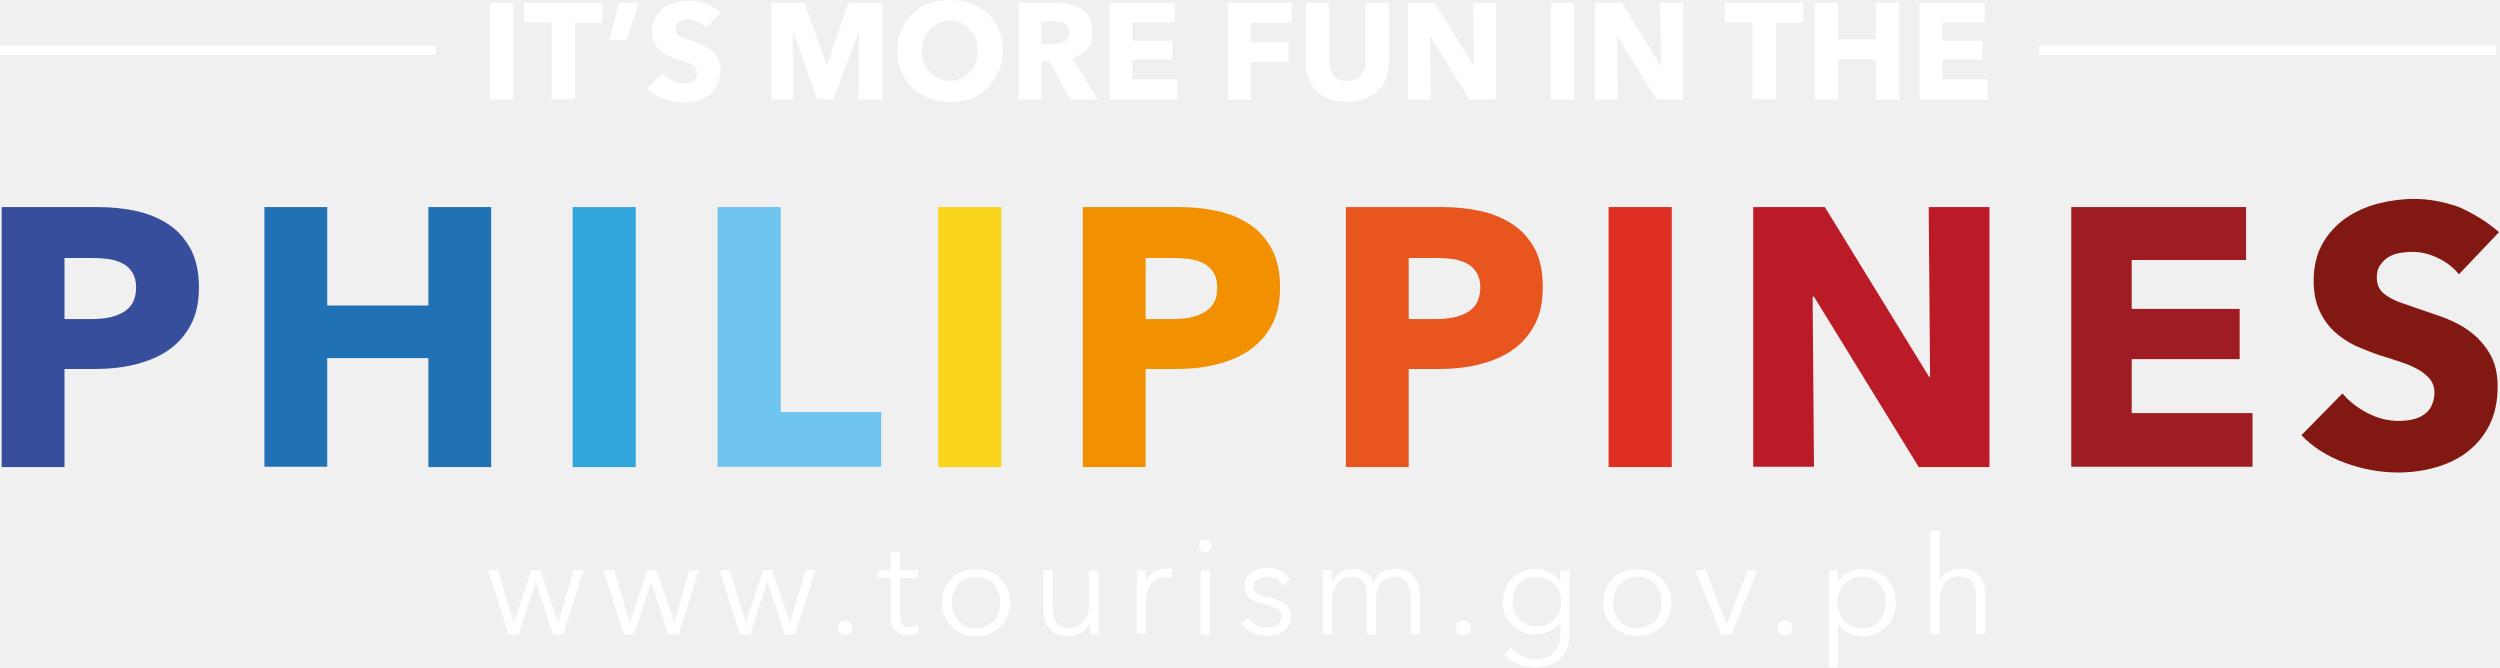
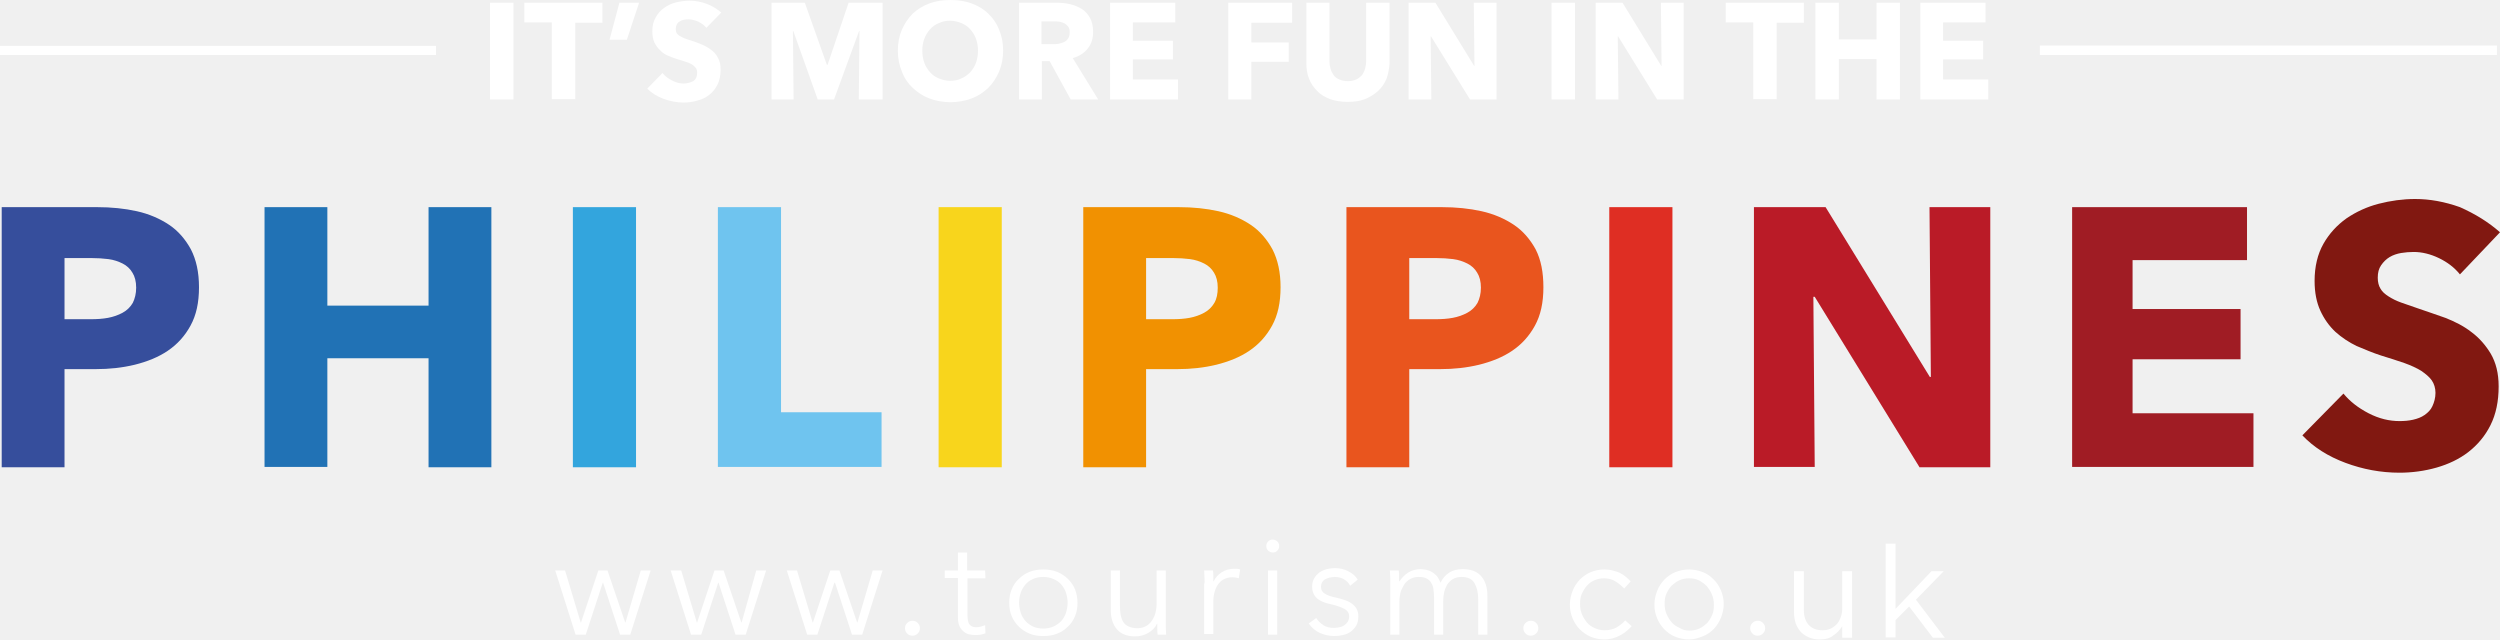
- <svg xmlns="http://www.w3.org/2000/svg" version="1.1" id="Layer_1" x="0px" y="0px" viewBox="0 0 736.5 196.6" style="enable-background:new 0 0 736.5 196.6;" xml:space="preserve">
+ <svg xmlns="http://www.w3.org/2000/svg" version="1.1" id="Layer_1" x="0px" y="0px" viewBox="0 0 736.2 188.3" style="enable-background:new 0 0 736.2 188.3;" xml:space="preserve">
  <style type="text/css">
	.st0{fill:#364E9C;}
	.st1{fill:#2172B5;}
	.st2{fill:#33A5DD;}
	.st3{fill:#6FC4EF;}
	.st4{fill:#F8D51C;}
	.st5{fill:#F19101;}
	.st6{fill:#E9551E;}
	.st7{fill:#DF2E23;}
	.st8{fill:#BA1B27;}
	.st9{fill:#A01C24;}
	.st10{fill:#811811;}
	.st11{fill:#FFFFFF;}
</style>
  <g>
    <g>
-       <path class="st0" d="M58.6,84.6c0,4.5-0.8,8.2-2.5,11.3c-1.7,3.1-3.9,5.5-6.7,7.4c-2.8,1.9-6.1,3.2-9.7,4.1    c-3.7,0.9-7.5,1.3-11.5,1.3H19v28.9H0.5V61h28.1c4.2,0,8.1,0.4,11.7,1.2c3.6,0.8,6.8,2.2,9.5,4c2.7,1.8,4.8,4.3,6.4,7.2    C57.8,76.5,58.6,80.2,58.6,84.6z M40.1,84.7c0-1.8-0.4-3.3-1.1-4.4c-0.7-1.2-1.7-2.1-2.9-2.7c-1.2-0.6-2.6-1.1-4.2-1.3    c-1.6-0.2-3.2-0.3-4.8-0.3H19V94h7.8c1.7,0,3.4-0.1,5-0.4c1.6-0.3,3-0.8,4.3-1.5c1.3-0.7,2.3-1.7,3-2.9    C39.7,88,40.1,86.5,40.1,84.7z" />
-       <path class="st1" d="M126.2,137.5v-32H96.4v32H77.9V61h18.5v29h29.8V61h18.5v76.6H126.2z" />
-       <path class="st2" d="M168.7,137.5V61h18.6v76.6H168.7z" />
-       <path class="st3" d="M211.4,137.5V61H230v60.4h29.6v16.1H211.4z" />
-       <path class="st4" d="M276.4,137.5V61H295v76.6H276.4z" />
-       <path class="st5" d="M377.1,84.6c0,4.5-0.8,8.2-2.5,11.3c-1.7,3.1-3.9,5.5-6.7,7.4c-2.8,1.9-6.1,3.2-9.7,4.1    c-3.7,0.9-7.5,1.3-11.5,1.3h-9.2v28.9h-18.5V61h28.1c4.2,0,8.1,0.4,11.7,1.2c3.6,0.8,6.8,2.2,9.5,4c2.7,1.8,4.8,4.3,6.4,7.2    C376.3,76.5,377.1,80.2,377.1,84.6z M358.6,84.7c0-1.8-0.4-3.3-1.1-4.4c-0.7-1.2-1.7-2.1-2.9-2.7c-1.2-0.6-2.6-1.1-4.2-1.3    c-1.6-0.2-3.2-0.3-4.8-0.3h-8.1V94h7.8c1.7,0,3.4-0.1,5-0.4c1.6-0.3,3-0.8,4.3-1.5c1.3-0.7,2.3-1.7,3-2.9    C358.3,88,358.6,86.5,358.6,84.7z" />
-       <path class="st6" d="M454.5,84.6c0,4.5-0.8,8.2-2.5,11.3c-1.7,3.1-3.9,5.5-6.7,7.4c-2.8,1.9-6.1,3.2-9.7,4.1    c-3.7,0.9-7.5,1.3-11.5,1.3H415v28.9h-18.5V61h28.1c4.2,0,8.1,0.4,11.7,1.2c3.6,0.8,6.8,2.2,9.5,4c2.7,1.8,4.8,4.3,6.4,7.2    C453.8,76.5,454.5,80.2,454.5,84.6z M436.1,84.7c0-1.8-0.4-3.3-1.1-4.4c-0.7-1.2-1.7-2.1-2.9-2.7c-1.2-0.6-2.6-1.1-4.2-1.3    c-1.6-0.2-3.2-0.3-4.8-0.3H415V94h7.8c1.7,0,3.4-0.1,5-0.4c1.6-0.3,3-0.8,4.3-1.5c1.3-0.7,2.3-1.7,3-2.9    C435.7,88,436.1,86.5,436.1,84.7z" />
-       <path class="st7" d="M473.9,137.5V61h18.6v76.6H473.9z" />
-       <path class="st8" d="M565.2,137.5l-30.8-50.1H534l0.4,50.1h-17.9V61h21.1l30.7,50h0.3l-0.4-50h17.9v76.6H565.2z" />
-       <path class="st9" d="M610.2,137.5V61h51.5v15.6H628V91h31.8v14.8H628v15.9h35.6v15.8H610.2z" />
-       <g id="XMLID_1_">
+       <g>
+         <path class="st0" d="M58.6,84.6c0,4.5-0.8,8.2-2.5,11.3c-1.7,3.1-3.9,5.5-6.7,7.4s-6.1,3.2-9.7,4.1c-3.7,0.9-7.5,1.3-11.5,1.3H19     v28.9H0.5V61h28.1c4.2,0,8.1,0.4,11.7,1.2s6.8,2.2,9.5,4c2.7,1.8,4.8,4.3,6.4,7.2C57.8,76.5,58.6,80.2,58.6,84.6z M40.1,84.7     c0-1.8-0.4-3.3-1.1-4.4c-0.7-1.2-1.7-2.1-2.9-2.7s-2.6-1.1-4.2-1.3c-1.6-0.2-3.2-0.3-4.8-0.3H19v18h7.8c1.7,0,3.4-0.1,5-0.4     c1.6-0.3,3-0.8,4.3-1.5s2.3-1.7,3-2.9C39.7,88,40.1,86.5,40.1,84.7z" />
+         <path class="st1" d="M126.2,137.5v-32H96.4v32H77.9V61h18.5v29h29.8V61h18.5v76.6h-18.5V137.5z" />
+         <path class="st2" d="M168.7,137.5V61h18.6v76.6h-18.6V137.5z" />
+         <path class="st3" d="M211.4,137.5V61H230v60.4h29.6v16.1H211.4z" />
+         <path class="st4" d="M276.4,137.5V61H295v76.6h-18.6V137.5z" />
+         <path class="st5" d="M377.1,84.6c0,4.5-0.8,8.2-2.5,11.3c-1.7,3.1-3.9,5.5-6.7,7.4c-2.8,1.9-6.1,3.2-9.7,4.1     c-3.7,0.9-7.5,1.3-11.5,1.3h-9.2v28.9H319V61h28.1c4.2,0,8.1,0.4,11.7,1.2s6.8,2.2,9.5,4c2.7,1.8,4.8,4.3,6.4,7.2     C376.3,76.5,377.1,80.2,377.1,84.6z M358.6,84.7c0-1.8-0.4-3.3-1.1-4.4c-0.7-1.2-1.7-2.1-2.9-2.7c-1.2-0.6-2.6-1.1-4.2-1.3     c-1.6-0.2-3.2-0.3-4.8-0.3h-8.1v18h7.8c1.7,0,3.4-0.1,5-0.4s3-0.8,4.3-1.5s2.3-1.7,3-2.9C358.3,88,358.6,86.5,358.6,84.7z" />
+         <path class="st6" d="M454.5,84.6c0,4.5-0.8,8.2-2.5,11.3c-1.7,3.1-3.9,5.5-6.7,7.4c-2.8,1.9-6.1,3.2-9.7,4.1     c-3.7,0.9-7.5,1.3-11.5,1.3H415v28.9h-18.5V61h28.1c4.2,0,8.1,0.4,11.7,1.2s6.8,2.2,9.5,4c2.7,1.8,4.8,4.3,6.4,7.2     C453.8,76.5,454.5,80.2,454.5,84.6z M436.1,84.7c0-1.8-0.4-3.3-1.1-4.4c-0.7-1.2-1.7-2.1-2.9-2.7c-1.2-0.6-2.6-1.1-4.2-1.3     c-1.6-0.2-3.2-0.3-4.8-0.3H415v18h7.8c1.7,0,3.4-0.1,5-0.4s3-0.8,4.3-1.5s2.3-1.7,3-2.9C435.7,88,436.1,86.5,436.1,84.7z" />
+         <path class="st7" d="M473.9,137.5V61h18.6v76.6h-18.6V137.5z" />
+         <path class="st8" d="M565.2,137.5l-30.8-50.1H534l0.4,50.1h-17.9V61h21.1l30.7,50h0.3l-0.4-50h17.9v76.6h-20.9V137.5z" />
+         <path class="st9" d="M610.2,137.5V61h51.5v15.6H628V91h31.8v14.8H628v15.9h35.6v15.8H610.2z" />
+         <g id="XMLID_2_">
+           <g>
+             <path class="st10" d="M736.2,68.4l-11.8,12.4c-1.6-2-3.7-3.6-6.2-4.8c-2.5-1.2-5-1.8-7.4-1.8c-1.2,0-2.5,0.1-3.7,0.3       s-2.4,0.6-3.4,1.2s-1.8,1.4-2.5,2.4s-1,2.2-1,3.7c0,1.3,0.3,2.4,0.8,3.2c0.5,0.9,1.3,1.6,2.4,2.3c1.1,0.7,2.3,1.3,3.7,1.8       s3.1,1.1,4.9,1.7c2.6,0.9,5.3,1.8,8.1,2.8c2.8,1.1,5.4,2.4,7.7,4.2c2.3,1.7,4.2,3.9,5.7,6.4c1.5,2.6,2.3,5.7,2.3,9.6       c0,4.4-0.8,8.2-2.4,11.4c-1.6,3.2-3.8,5.8-6.5,7.9c-2.7,2.1-5.9,3.6-9.4,4.6s-7.2,1.5-10.9,1.5c-5.5,0-10.8-1-15.9-2.9       c-5.1-1.9-9.4-4.6-12.7-8.1l12.1-12.3c1.9,2.3,4.3,4.2,7.4,5.8c3.1,1.6,6.1,2.3,9.1,2.3c1.4,0,2.7-0.1,4-0.4s2.4-0.7,3.4-1.4       c1-0.7,1.8-1.5,2.3-2.6s0.9-2.4,0.9-3.9c0-1.4-0.4-2.7-1.1-3.7s-1.8-1.9-3.1-2.8c-1.3-0.8-3-1.6-5-2.3c-2-0.7-4.2-1.4-6.8-2.2       c-2.5-0.8-4.8-1.8-7.2-2.8c-2.3-1.1-4.4-2.5-6.3-4.2c-1.8-1.7-3.3-3.8-4.4-6.2c-1.1-2.4-1.7-5.3-1.7-8.8       c0-4.2,0.9-7.9,2.6-10.9c1.7-3,4-5.5,6.8-7.5c2.8-1.9,6-3.4,9.5-4.3c3.5-0.9,7.1-1.4,10.7-1.4c4.3,0,8.7,0.8,13.2,2.4       C728.9,63,732.8,65.4,736.2,68.4z" />
+           </g>
+         </g>
+       </g>
+       <g>
        <g>
-           <path class="st10" d="M736.2,68.4l-11.8,12.4c-1.6-2-3.7-3.6-6.2-4.8c-2.5-1.2-5-1.8-7.4-1.8c-1.2,0-2.5,0.1-3.7,0.3      s-2.4,0.6-3.4,1.2c-1,0.6-1.8,1.4-2.5,2.4c-0.7,1-1,2.2-1,3.7c0,1.3,0.3,2.4,0.8,3.2c0.5,0.9,1.3,1.6,2.4,2.3      c1.1,0.7,2.3,1.3,3.7,1.8s3.1,1.1,4.9,1.7c2.6,0.9,5.3,1.8,8.1,2.8c2.8,1.1,5.4,2.4,7.7,4.2c2.3,1.7,4.2,3.9,5.7,6.4      c1.5,2.6,2.3,5.7,2.3,9.6c0,4.4-0.8,8.2-2.4,11.4c-1.6,3.2-3.8,5.8-6.5,7.9c-2.7,2.1-5.9,3.6-9.4,4.6c-3.5,1-7.2,1.5-10.9,1.5      c-5.5,0-10.8-1-15.9-2.9c-5.1-1.9-9.4-4.6-12.7-8.1l12.1-12.3c1.9,2.3,4.3,4.2,7.4,5.8c3.1,1.6,6.1,2.3,9.1,2.3      c1.4,0,2.7-0.1,4-0.4c1.3-0.3,2.4-0.7,3.4-1.4c1-0.7,1.8-1.5,2.3-2.6s0.9-2.4,0.9-3.9c0-1.4-0.4-2.7-1.1-3.7s-1.8-1.9-3.1-2.8      c-1.3-0.8-3-1.6-5-2.3c-2-0.7-4.2-1.4-6.8-2.2c-2.5-0.8-4.8-1.8-7.2-2.8c-2.3-1.1-4.4-2.5-6.3-4.2c-1.8-1.7-3.3-3.8-4.4-6.2      c-1.1-2.4-1.7-5.3-1.7-8.8c0-4.2,0.9-7.9,2.6-10.9c1.7-3,4-5.5,6.8-7.5c2.8-1.9,6-3.4,9.5-4.3c3.5-0.9,7.1-1.4,10.7-1.4      c4.3,0,8.7,0.8,13.2,2.4C728.9,63,732.8,65.4,736.2,68.4z" />
+           <path class="st11" d="M144.3,29.3V0.8h6.9v28.5H144.3z" />
+           <path class="st11" d="M169.4,6.6v22.6h-6.9V6.6h-8.1V0.8h23v5.9h-8V6.6z" />
+           <path class="st11" d="M184.6,11.7h-5.1l2.9-10.9h5.8L184.6,11.7z" />
+           <path class="st11" d="M208,8.2c-0.6-0.8-1.4-1.3-2.3-1.8c-1-0.4-1.9-0.7-2.8-0.7c-0.5,0-0.9,0-1.4,0.1s-0.9,0.2-1.3,0.5      c-0.4,0.2-0.7,0.5-0.9,0.9S199,8,199,8.6c0,0.5,0.1,0.9,0.3,1.2s0.5,0.6,0.9,0.8s0.9,0.5,1.4,0.7s1.1,0.4,1.8,0.6      c1,0.3,2,0.7,3,1.1c1,0.4,2,0.9,2.9,1.6c0.9,0.6,1.6,1.4,2.1,2.4c0.6,1,0.8,2.1,0.8,3.6c0,1.6-0.3,3.1-0.9,4.3      c-0.6,1.2-1.4,2.2-2.4,3s-2.2,1.4-3.5,1.7c-1.3,0.4-2.7,0.6-4.1,0.6c-2,0-4-0.4-5.9-1.1s-3.5-1.7-4.8-3l4.5-4.6      c0.7,0.9,1.6,1.6,2.8,2.2c1.1,0.6,2.3,0.9,3.4,0.9c0.5,0,1-0.1,1.5-0.2c0.5-0.1,0.9-0.3,1.3-0.5c0.4-0.2,0.7-0.6,0.9-1      c0.2-0.4,0.3-0.9,0.3-1.5c0-0.5-0.1-1-0.4-1.4c-0.3-0.4-0.7-0.7-1.1-1c-0.5-0.3-1.1-0.6-1.9-0.8c-0.7-0.3-1.6-0.5-2.5-0.8      s-1.8-0.6-2.7-1c-0.9-0.4-1.7-0.9-2.3-1.6c-0.7-0.6-1.2-1.4-1.7-2.3c-0.4-0.9-0.6-2-0.6-3.3c0-1.6,0.3-2.9,1-4.1      c0.6-1.1,1.5-2.1,2.5-2.8s2.2-1.3,3.5-1.6s2.6-0.5,4-0.5c1.6,0,3.3,0.3,4.9,0.9c1.7,0.6,3.1,1.5,4.4,2.6L208,8.2z" />
+           <path class="st11" d="M252.9,29.3l0.2-20.2H253l-7.4,20.2h-4.8l-7.2-20.2h-0.1l0.2,20.2h-6.5V0.8h9.8l6.5,18.3h0.2l6.2-18.3h10      v28.5H252.9z" />
+           <path class="st11" d="M295.4,14.9c0,2.3-0.4,4.3-1.2,6.2c-0.8,1.9-1.9,3.5-3.2,4.8c-1.4,1.3-3,2.4-4.9,3.1s-4,1.1-6.2,1.1      s-4.3-0.4-6.2-1.1c-1.9-0.7-3.5-1.8-4.9-3.1c-1.4-1.3-2.5-2.9-3.2-4.8c-0.8-1.9-1.2-3.9-1.2-6.2s0.4-4.3,1.2-6.2      c0.8-1.8,1.9-3.4,3.2-4.7c1.4-1.3,3-2.3,4.9-3s4-1,6.2-1s4.3,0.3,6.2,1c1.9,0.7,3.6,1.7,4.9,3c1.4,1.3,2.5,2.9,3.2,4.7      C295,10.6,295.4,12.6,295.4,14.9z M288,14.9c0-1.2-0.2-2.4-0.6-3.5s-1-2-1.7-2.8s-1.6-1.4-2.6-1.8s-2.1-0.7-3.3-0.7      c-1.2,0-2.3,0.2-3.3,0.7c-1,0.4-1.9,1-2.6,1.8s-1.3,1.7-1.7,2.8c-0.4,1.1-0.6,2.2-0.6,3.5s0.2,2.5,0.6,3.6c0.4,1.1,1,2,1.7,2.8      s1.6,1.4,2.6,1.8c1,0.4,2.1,0.7,3.3,0.7c1.2,0,2.3-0.2,3.3-0.7c1-0.4,1.9-1.1,2.6-1.8c0.7-0.8,1.3-1.7,1.7-2.8      C287.8,17.4,288,16.2,288,14.9z" />
+           <path class="st11" d="M315.3,29.3L309.1,18h-2.3v11.3h-6.7V0.8H311c1.4,0,2.7,0.1,4,0.4s2.5,0.8,3.5,1.4s1.9,1.6,2.5,2.7      s0.9,2.5,0.9,4.1c0,1.9-0.5,3.6-1.6,4.9c-1,1.3-2.5,2.3-4.4,2.8l7.5,12.2H315.3z M315,9.5c0-0.7-0.1-1.2-0.4-1.6s-0.6-0.7-1.1-1      c-0.4-0.2-0.9-0.4-1.5-0.5s-1.1-0.1-1.6-0.1h-3.7V13h3.3c0.6,0,1.1,0,1.7-0.1s1.1-0.3,1.6-0.5s0.9-0.6,1.2-1      C314.9,10.8,315,10.2,315,9.5z" />
+           <path class="st11" d="M326.9,29.3V0.8h19.2v5.8h-12.5V12h11.8v5.5h-11.8v5.9h13.3v5.9H326.9z" />
+           <path class="st11" d="M368.5,6.6v5.9h11v5.7h-11v11.1h-6.8V0.8h18.8v5.9h-12V6.6z" />
+           <path class="st11" d="M408.3,23.2c-0.6,1.4-1.4,2.6-2.5,3.6s-2.4,1.8-3.9,2.4c-1.5,0.6-3.2,0.8-5.1,0.8s-3.6-0.3-5.1-0.8      c-1.5-0.6-2.8-1.3-3.8-2.4c-1-1-1.9-2.2-2.4-3.6c-0.6-1.4-0.8-3-0.8-4.7V0.8h6.8V18c0,0.8,0.1,1.5,0.3,2.2      c0.2,0.7,0.5,1.3,0.9,1.9c0.4,0.6,1,1,1.7,1.3s1.5,0.5,2.5,0.5s1.8-0.2,2.5-0.5s1.2-0.8,1.7-1.3c0.4-0.6,0.7-1.2,0.9-1.9      c0.2-0.7,0.3-1.4,0.3-2.2V0.8h6.9v17.8C409.1,20.2,408.8,21.8,408.3,23.2z" />
+           <path class="st11" d="M432.9,29.3l-11.5-18.6h-0.1l0.2,18.6h-6.7V0.8h7.9l11.4,18.6h0.1L434,0.8h6.7v28.5H432.9z" />
+           <path class="st11" d="M456.9,29.3V0.8h6.9v28.5H456.9z" />
+           <path class="st11" d="M488,29.3l-11.5-18.6h-0.1l0.2,18.6h-6.7V0.8h7.9l11.4,18.6h0.1l-0.2-18.6h6.7v28.5H488z" />
+           <path class="st11" d="M523.2,6.6v22.6h-6.9V6.6h-8.1V0.8h23v5.9h-8V6.6z" />
+           <path class="st11" d="M552.6,29.3V17.4h-11.1v11.9h-6.9V0.8h6.9v10.8h11.1V0.8h6.9v28.5H552.6z" />
+           <path class="st11" d="M565.5,29.3V0.8h19.2v5.8h-12.5V12H584v5.5h-11.8v5.9h13.3v5.9H565.5z" />
        </g>
-         <g>
- 			</g>
+         <rect y="13.5" class="st11" width="128.4" height="2.7" />
+         <rect x="600.7" y="13.4" class="st11" width="134.6" height="2.8" />
      </g>
    </g>
    <g>
      <g>
-         <path class="st11" d="M144.3,29.3V0.8h6.9v28.5H144.3z" />
-         <path class="st11" d="M169.4,6.6v22.6h-6.9V6.6h-8.1V0.8h23v5.9H169.4z" />
-         <path class="st11" d="M184.6,11.7h-5.1l2.9-10.9h5.8L184.6,11.7z" />
-         <path class="st11" d="M208,8.2c-0.6-0.8-1.4-1.3-2.3-1.8c-1-0.4-1.9-0.7-2.8-0.7c-0.5,0-0.9,0-1.4,0.1c-0.5,0.1-0.9,0.2-1.3,0.5     c-0.4,0.2-0.7,0.5-0.9,0.9C199.1,7.6,199,8,199,8.6c0,0.5,0.1,0.9,0.3,1.2c0.2,0.3,0.5,0.6,0.9,0.8c0.4,0.2,0.9,0.5,1.4,0.7     c0.5,0.2,1.1,0.4,1.8,0.6c1,0.3,2,0.7,3,1.1c1,0.4,2,0.9,2.9,1.6c0.9,0.6,1.6,1.4,2.1,2.4c0.6,1,0.8,2.1,0.8,3.6     c0,1.6-0.3,3.1-0.9,4.3c-0.6,1.2-1.4,2.2-2.4,3c-1,0.8-2.2,1.4-3.5,1.7c-1.3,0.4-2.7,0.6-4.1,0.6c-2,0-4-0.4-5.9-1.1     c-1.9-0.7-3.5-1.7-4.8-3l4.5-4.6c0.7,0.9,1.6,1.6,2.8,2.2c1.1,0.6,2.3,0.9,3.4,0.9c0.5,0,1-0.1,1.5-0.2c0.5-0.1,0.9-0.3,1.3-0.5     c0.4-0.2,0.7-0.6,0.9-1c0.2-0.4,0.3-0.9,0.3-1.5c0-0.5-0.1-1-0.4-1.4c-0.3-0.4-0.7-0.7-1.1-1c-0.5-0.3-1.1-0.6-1.9-0.8     c-0.7-0.3-1.6-0.5-2.5-0.8c-0.9-0.3-1.8-0.6-2.7-1c-0.9-0.4-1.7-0.9-2.3-1.6c-0.7-0.6-1.2-1.4-1.7-2.3c-0.4-0.9-0.6-2-0.6-3.3     c0-1.6,0.3-2.9,1-4.1c0.6-1.1,1.5-2.1,2.5-2.8c1-0.7,2.2-1.3,3.5-1.6c1.3-0.3,2.6-0.5,4-0.5c1.6,0,3.3,0.3,4.9,0.9     c1.7,0.6,3.1,1.5,4.4,2.6L208,8.2z" />
-         <path class="st11" d="M252.9,29.3l0.2-20.2H253l-7.4,20.2h-4.8l-7.2-20.2h-0.1l0.2,20.2h-6.5V0.8h9.8l6.5,18.3h0.2l6.2-18.3h10     v28.5H252.9z" />
-         <path class="st11" d="M295.4,14.9c0,2.3-0.4,4.3-1.2,6.2c-0.8,1.9-1.9,3.5-3.2,4.8c-1.4,1.3-3,2.4-4.9,3.1     c-1.9,0.7-4,1.1-6.2,1.1s-4.3-0.4-6.2-1.1c-1.9-0.7-3.5-1.8-4.9-3.1c-1.4-1.3-2.5-2.9-3.2-4.8c-0.8-1.9-1.2-3.9-1.2-6.2     c0-2.3,0.4-4.3,1.2-6.2c0.8-1.8,1.9-3.4,3.2-4.7c1.4-1.3,3-2.3,4.9-3c1.9-0.7,4-1,6.2-1s4.3,0.3,6.2,1c1.9,0.7,3.6,1.7,4.9,3     c1.4,1.3,2.5,2.9,3.2,4.7C295,10.6,295.4,12.6,295.4,14.9z M288,14.9c0-1.2-0.2-2.4-0.6-3.5c-0.4-1.1-1-2-1.7-2.8     c-0.7-0.8-1.6-1.4-2.6-1.8c-1-0.4-2.1-0.7-3.3-0.7c-1.2,0-2.3,0.2-3.3,0.7c-1,0.4-1.9,1-2.6,1.8c-0.7,0.8-1.3,1.7-1.7,2.8     c-0.4,1.1-0.6,2.2-0.6,3.5c0,1.3,0.2,2.5,0.6,3.6c0.4,1.1,1,2,1.7,2.8c0.7,0.8,1.6,1.4,2.6,1.8c1,0.4,2.1,0.7,3.3,0.7     c1.2,0,2.3-0.2,3.3-0.7c1-0.4,1.9-1.1,2.6-1.8c0.7-0.8,1.3-1.7,1.7-2.8C287.8,17.4,288,16.2,288,14.9z" />
-         <path class="st11" d="M315.3,29.3L309.1,18h-2.3v11.3h-6.7V0.8h10.9c1.4,0,2.7,0.1,4,0.4c1.3,0.3,2.5,0.8,3.5,1.4     s1.9,1.6,2.5,2.7c0.6,1.1,0.9,2.5,0.9,4.1c0,1.9-0.5,3.6-1.6,4.9c-1,1.3-2.5,2.3-4.4,2.8l7.5,12.2H315.3z M315,9.5     c0-0.7-0.1-1.2-0.4-1.6c-0.3-0.4-0.6-0.7-1.1-1c-0.4-0.2-0.9-0.4-1.5-0.5c-0.6-0.1-1.1-0.1-1.6-0.1h-3.7V13h3.3     c0.6,0,1.1,0,1.7-0.1c0.6-0.1,1.1-0.3,1.6-0.5c0.5-0.2,0.9-0.6,1.2-1C314.9,10.8,315,10.2,315,9.5z" />
-         <path class="st11" d="M326.9,29.3V0.8h19.2v5.8h-12.5V12h11.8v5.5h-11.8v5.9h13.3v5.9H326.9z" />
-         <path class="st11" d="M368.5,6.6v5.9h11v5.7h-11v11.1h-6.8V0.8h18.8v5.9H368.5z" />
-         <path class="st11" d="M408.3,23.2c-0.6,1.4-1.4,2.6-2.5,3.6c-1.1,1-2.4,1.8-3.9,2.4c-1.5,0.6-3.2,0.8-5.1,0.8     c-1.9,0-3.6-0.3-5.1-0.8c-1.5-0.6-2.8-1.3-3.8-2.4c-1-1-1.9-2.2-2.4-3.6c-0.6-1.4-0.8-3-0.8-4.7V0.8h6.8V18     c0,0.8,0.1,1.5,0.3,2.2c0.2,0.7,0.5,1.3,0.9,1.9c0.4,0.6,1,1,1.7,1.3c0.7,0.3,1.5,0.5,2.5,0.5c1,0,1.8-0.2,2.5-0.5     c0.7-0.3,1.2-0.8,1.7-1.3c0.4-0.6,0.7-1.2,0.9-1.9c0.2-0.7,0.3-1.4,0.3-2.2V0.8h6.9v17.8C409.1,20.2,408.8,21.8,408.3,23.2z" />
-         <path class="st11" d="M432.9,29.3l-11.5-18.6h-0.1l0.2,18.6h-6.7V0.8h7.9l11.4,18.6h0.1l-0.2-18.6h6.7v28.5H432.9z" />
-         <path class="st11" d="M456.9,29.3V0.8h6.9v28.5H456.9z" />
-         <path class="st11" d="M488,29.3l-11.5-18.6h-0.1l0.2,18.6h-6.7V0.8h7.9l11.4,18.6h0.1l-0.2-18.6h6.7v28.5H488z" />
-         <path class="st11" d="M523.2,6.6v22.6h-6.9V6.6h-8.1V0.8h23v5.9H523.2z" />
-         <path class="st11" d="M552.6,29.3V17.4h-11.1v11.9h-6.9V0.8h6.9v10.8h11.1V0.8h6.9v28.5H552.6z" />
-         <path class="st11" d="M565.5,29.3V0.8h19.2v5.8h-12.5V12h11.8v5.5h-11.8v5.9h13.3v5.9H565.5z" />
+         <path class="st11" d="M166.4,168l4.6,15.3h0.1l5.1-15.3h2.7l5.2,15.3h0.1l4.5-15.3h2.9l-6,18.9h-3l-5-15.3h-0.1l-5,15.3h-3     l-6-18.9H166.4z" />
+         <path class="st11" d="M200.6,168l4.6,15.3h0.1l5.1-15.3h2.7l5.2,15.3h0.1l4.3-15.3h2.9l-6,18.9h-3l-5-15.3h-0.1l-5,15.3h-3     l-6-18.9H200.6z" />
+         <path class="st11" d="M234.7,168l4.6,15.3h0.1l5.1-15.3h2.7l5.2,15.3h0.1L257,168h2.9l-6,18.9h-3l-5-15.3h-0.2l-5,15.3h-3     l-6-18.9H234.7z" />
+         <path class="st11" d="M270.9,185c0,0.6-0.2,1.1-0.6,1.5c-0.4,0.4-0.9,0.7-1.6,0.7c-0.6,0-1.2-0.2-1.6-0.7     c-0.4-0.4-0.6-0.9-0.6-1.5s0.2-1.1,0.6-1.5s0.9-0.7,1.6-0.7c0.6,0,1.2,0.2,1.6,0.7C270.7,183.9,270.9,184.4,270.9,185z" />
+         <path class="st11" d="M290.2,170.3h-5.3v11c0,0.7,0.1,1.3,0.2,1.7c0.1,0.5,0.3,0.8,0.6,1.1c0.3,0.3,0.6,0.4,0.9,0.5     s0.7,0.1,1.1,0.1s0.8-0.1,1.2-0.2c0.4-0.1,0.8-0.3,1.2-0.4l0.1,2.4c-0.5,0.2-1,0.3-1.5,0.4c-0.5,0.1-1.1,0.1-1.7,0.1     c-0.5,0-1-0.1-1.6-0.2c-0.6-0.1-1.1-0.4-1.6-0.8c-0.5-0.4-0.9-0.9-1.2-1.5c-0.3-0.6-0.5-1.5-0.5-2.5v-11.8h-3.9V168h3.9v-5.3h2.7     v5.3h5.3L290.2,170.3L290.2,170.3z" />
+         <path class="st11" d="M317.3,177.5c0,1.4-0.2,2.7-0.7,3.9s-1.2,2.3-2.1,3.1c-0.9,0.9-1.9,1.6-3.2,2.1c-1.2,0.5-2.6,0.7-4.1,0.7     s-2.8-0.2-4-0.7s-2.3-1.2-3.2-2.1c-0.9-0.9-1.6-1.9-2.1-3.1c-0.5-1.2-0.7-2.5-0.7-3.9s0.2-2.7,0.7-3.9s1.2-2.3,2.1-3.1     c0.9-0.9,1.9-1.6,3.2-2.1c1.2-0.5,2.6-0.7,4-0.7c1.5,0,2.8,0.2,4.1,0.7c1.2,0.5,2.3,1.2,3.2,2.1c0.9,0.9,1.6,1.9,2.1,3.1     C317,174.7,317.3,176,317.3,177.5z M314.4,177.5c0-1-0.2-2-0.5-3c-0.3-0.9-0.8-1.7-1.4-2.4s-1.4-1.2-2.3-1.6     c-0.9-0.4-1.9-0.6-3-0.6s-2.1,0.2-3,0.6c-0.9,0.4-1.6,0.9-2.2,1.6c-0.6,0.7-1.1,1.5-1.4,2.4s-0.5,1.9-0.5,3c0,1,0.2,2,0.5,3     c0.3,0.9,0.8,1.7,1.4,2.4s1.4,1.2,2.2,1.6c0.9,0.4,1.9,0.6,3,0.6s2.1-0.2,3-0.6c0.9-0.4,1.6-0.9,2.3-1.6c0.6-0.7,1.1-1.5,1.4-2.4     C314.2,179.5,314.4,178.5,314.4,177.5z" />
+         <path class="st11" d="M340.9,186.9c-0.1-0.5-0.1-1.1-0.1-1.7c0-0.6,0-1.1,0-1.5h-0.1c-0.5,1.1-1.4,2-2.6,2.7s-2.5,1-3.8,1     c-2.4,0-4.2-0.7-5.4-2.1c-1.2-1.4-1.8-3.3-1.8-5.6V168h2.7v10.4c0,1,0.1,1.9,0.2,2.7c0.2,0.8,0.4,1.5,0.8,2.1s0.9,1,1.6,1.3     s1.5,0.5,2.5,0.5c0.7,0,1.4-0.1,2.1-0.4c0.7-0.3,1.3-0.7,1.8-1.3s1-1.4,1.3-2.3c0.3-0.9,0.5-2,0.5-3.3V168h2.7v14.7     c0,0.5,0,1.2,0,2s0.1,1.5,0.1,2.2H340.9z" />
+         <path class="st11" d="M354.7,170.2c0-0.8-0.1-1.5-0.1-2.2h2.6c0.1,0.5,0.1,1.1,0.1,1.7c0,0.6,0,1.1,0,1.5h0.1     c0.5-1.1,1.3-2,2.4-2.7s2.3-1,3.6-1c0.3,0,0.7,0,0.9,0c0.3,0,0.6,0.1,0.9,0.2l-0.4,2.6c-0.2-0.1-0.4-0.1-0.8-0.2     c-0.4-0.1-0.8-0.1-1.1-0.1c-0.7,0-1.4,0.1-2.1,0.4c-0.7,0.3-1.3,0.7-1.8,1.3s-0.9,1.3-1.2,2.2c-0.3,0.9-0.5,2-0.5,3.2v9.6h-2.7     V172C354.8,171.7,354.7,171,354.7,170.2z" />
+         <path class="st11" d="M376.7,160.8c0,0.6-0.2,1-0.6,1.4s-0.8,0.5-1.3,0.5s-0.9-0.2-1.3-0.5c-0.4-0.4-0.6-0.8-0.6-1.4     c0-0.6,0.2-1,0.6-1.4s0.8-0.5,1.3-0.5s0.9,0.2,1.3,0.5C376.5,159.8,376.7,160.2,376.7,160.8z M376.1,186.9h-2.7V168h2.7V186.9z" />
+         <path class="st11" d="M397.6,172.5c-0.4-0.8-1-1.4-1.8-1.9s-1.8-0.7-2.8-0.7c-0.5,0-1,0.1-1.5,0.2c-0.5,0.1-0.9,0.3-1.3,0.5     s-0.7,0.6-0.9,0.9c-0.2,0.4-0.3,0.8-0.3,1.3c0,0.9,0.4,1.6,1.1,2c0.7,0.5,1.9,0.9,3.4,1.2c2.2,0.5,3.9,1.1,4.9,2     c1.1,0.9,1.6,2,1.6,3.5c0,1.1-0.2,2-0.6,2.7s-1,1.3-1.6,1.8c-0.7,0.5-1.4,0.8-2.3,1c-0.8,0.2-1.7,0.3-2.6,0.3     c-1.4,0-2.8-0.3-4.2-0.9c-1.3-0.6-2.4-1.5-3.3-2.8l2.2-1.6c0.5,0.8,1.2,1.5,2.1,2.1s2,0.8,3.1,0.8c0.6,0,1.2-0.1,1.7-0.2     c0.5-0.1,1-0.3,1.4-0.6s0.7-0.6,1-1c0.2-0.4,0.4-0.9,0.4-1.6c0-1-0.5-1.7-1.4-2.2c-1-0.5-2.3-1-4.1-1.4c-0.6-0.1-1.2-0.3-1.8-0.5     c-0.6-0.2-1.2-0.5-1.8-0.9c-0.5-0.4-1-0.9-1.3-1.5s-0.5-1.3-0.5-2.2c0-1,0.2-1.8,0.6-2.5s0.9-1.2,1.5-1.7c0.6-0.4,1.4-0.8,2.2-1     c0.8-0.2,1.6-0.3,2.5-0.3c1.3,0,2.6,0.3,3.8,0.9c1.2,0.6,2.2,1.4,2.8,2.5L397.6,172.5z" />
+         <path class="st11" d="M414.7,168.6c1.1-0.7,2.4-1,3.7-1c0.5,0,1,0.1,1.6,0.2c0.5,0.1,1.1,0.3,1.6,0.6s1,0.7,1.5,1.2     c0.4,0.5,0.8,1.2,1.1,2c0.6-1.3,1.5-2.3,2.6-3s2.4-1,4-1c2.4,0,4.2,0.7,5.4,2.1c1.2,1.4,1.8,3.3,1.8,5.6v11.6h-2.7v-10.4     c0-2-0.4-3.6-1.1-4.8s-2-1.8-3.8-1.8c-1,0-1.8,0.2-2.5,0.6c-0.7,0.4-1.2,0.9-1.7,1.6c-0.4,0.7-0.7,1.4-0.9,2.2     c-0.2,0.8-0.3,1.7-0.3,2.6v10h-2.7v-11c0-0.9-0.1-1.7-0.2-2.5s-0.4-1.4-0.7-1.9c-0.3-0.5-0.8-0.9-1.4-1.2s-1.3-0.4-2.3-0.4     c-0.6,0-1.3,0.1-2,0.4c-0.7,0.3-1.2,0.7-1.8,1.3c-0.5,0.6-0.9,1.4-1.3,2.3c-0.3,0.9-0.5,2-0.5,3.3v9.7h-2.7v-14.7     c0-0.5,0-1.2,0-2s-0.1-1.5-0.1-2.2h2.6c0.1,0.5,0.1,1.1,0.1,1.7c0,0.6,0,1.1,0,1.5h0.1C412.8,170.2,413.6,169.3,414.7,168.6z" />
+         <path class="st11" d="M453,185c0,0.6-0.2,1.1-0.6,1.5s-0.9,0.7-1.6,0.7c-0.6,0-1.2-0.2-1.6-0.7c-0.4-0.4-0.6-0.9-0.6-1.5     s0.2-1.1,0.6-1.5s0.9-0.7,1.6-0.7c0.6,0,1.2,0.2,1.6,0.7C452.8,183.9,453,184.4,453,185z" />
      </g>
-       <rect y="13.5" class="st11" width="128.4" height="2.7" />
-       <rect x="600.7" y="13.4" class="st11" width="134.6" height="2.8" />
-     </g>
-     <g>
-       <path class="st11" d="M146.7,168l4.6,15.3h0.1l5.1-15.3h2.7l5.2,15.3h0.1l4.5-15.3h2.9l-6,18.9h-3l-5-15.3h-0.1l-5,15.3h-3    l-6-18.9H146.7z" />
-       <path class="st11" d="M180.9,168l4.6,15.3h0.1l5.1-15.3h2.7l5.2,15.3h0.1L203,168h2.9l-6,18.9h-3l-5-15.3h-0.1l-5,15.3h-3l-6-18.9    H180.9z" />
-       <path class="st11" d="M215,168l4.6,15.3h0.1l5.1-15.3h2.7l5.2,15.3h0.1l4.5-15.3h2.9l-6,18.9h-3l-5-15.3H226l-5,15.3h-3l-6-18.9    H215z" />
-       <path class="st11" d="M251.2,185c0,0.6-0.2,1.1-0.6,1.5c-0.4,0.4-0.9,0.7-1.6,0.7c-0.6,0-1.2-0.2-1.6-0.7    c-0.4-0.4-0.6-0.9-0.6-1.5c0-0.6,0.2-1.1,0.6-1.5c0.4-0.4,0.9-0.7,1.6-0.7c0.6,0,1.2,0.2,1.6,0.7C251,183.9,251.2,184.4,251.2,185    z" />
-       <path class="st11" d="M270.5,170.3h-5.3v11c0,0.7,0.1,1.3,0.2,1.7c0.1,0.5,0.3,0.8,0.6,1.1c0.3,0.3,0.6,0.4,0.9,0.5    c0.3,0.1,0.7,0.1,1.1,0.1c0.4,0,0.8-0.1,1.2-0.2c0.4-0.1,0.8-0.3,1.2-0.4l0.1,2.4c-0.5,0.2-1,0.3-1.5,0.4    c-0.5,0.1-1.1,0.1-1.7,0.1c-0.5,0-1-0.1-1.6-0.2c-0.6-0.1-1.1-0.4-1.6-0.8c-0.5-0.4-0.9-0.9-1.2-1.5c-0.3-0.6-0.5-1.5-0.5-2.5    v-11.8h-3.9V168h3.9v-5.3h2.7v5.3h5.3V170.3z" />
-       <path class="st11" d="M297.6,177.5c0,1.4-0.2,2.7-0.7,3.9c-0.5,1.2-1.2,2.3-2.1,3.1c-0.9,0.9-1.9,1.6-3.2,2.1    c-1.2,0.5-2.6,0.7-4.1,0.7c-1.5,0-2.8-0.2-4-0.7c-1.2-0.5-2.3-1.2-3.2-2.1c-0.9-0.9-1.6-1.9-2.1-3.1c-0.5-1.2-0.7-2.5-0.7-3.9    c0-1.4,0.2-2.7,0.7-3.9c0.5-1.2,1.2-2.3,2.1-3.1c0.9-0.9,1.9-1.6,3.2-2.1c1.2-0.5,2.6-0.7,4-0.7c1.5,0,2.8,0.2,4.1,0.7    c1.2,0.5,2.3,1.2,3.2,2.1c0.9,0.9,1.6,1.9,2.1,3.1C297.3,174.7,297.6,176,297.6,177.5z M294.7,177.5c0-1-0.2-2-0.5-3    c-0.3-0.9-0.8-1.7-1.4-2.4c-0.6-0.7-1.4-1.2-2.3-1.6c-0.9-0.4-1.9-0.6-3-0.6c-1.1,0-2.1,0.2-3,0.6c-0.9,0.4-1.6,0.9-2.2,1.6    c-0.6,0.7-1.1,1.5-1.4,2.4c-0.3,0.9-0.5,1.9-0.5,3c0,1,0.2,2,0.5,3c0.3,0.9,0.8,1.7,1.4,2.4c0.6,0.7,1.4,1.2,2.2,1.6    c0.9,0.4,1.9,0.6,3,0.6c1.1,0,2.1-0.2,3-0.6c0.9-0.4,1.6-0.9,2.3-1.6c0.6-0.7,1.1-1.5,1.4-2.4    C294.5,179.5,294.7,178.5,294.7,177.5z" />
-       <path class="st11" d="M321.2,186.9c-0.1-0.5-0.1-1.1-0.1-1.7c0-0.6,0-1.1,0-1.5H321c-0.5,1.1-1.4,2-2.6,2.7c-1.2,0.7-2.5,1-3.8,1    c-2.4,0-4.2-0.7-5.4-2.1c-1.2-1.4-1.8-3.3-1.8-5.6V168h2.7v10.4c0,1,0.1,1.9,0.2,2.7c0.2,0.8,0.4,1.5,0.8,2.1    c0.4,0.6,0.9,1,1.6,1.3c0.7,0.3,1.5,0.5,2.5,0.5c0.7,0,1.4-0.1,2.1-0.4c0.7-0.3,1.3-0.7,1.8-1.3c0.5-0.6,1-1.4,1.3-2.3    c0.3-0.9,0.5-2,0.5-3.3V168h2.7v14.7c0,0.5,0,1.2,0,2c0,0.8,0.1,1.5,0.1,2.2H321.2z" />
-       <path class="st11" d="M335,170.2c0-0.8-0.1-1.5-0.1-2.2h2.6c0.1,0.5,0.1,1.1,0.1,1.7c0,0.6,0,1.1,0,1.5h0.1c0.5-1.1,1.3-2,2.4-2.7    c1.1-0.7,2.3-1,3.6-1c0.3,0,0.7,0,0.9,0c0.3,0,0.6,0.1,0.9,0.2l-0.4,2.6c-0.2-0.1-0.4-0.1-0.8-0.2c-0.4-0.1-0.8-0.1-1.1-0.1    c-0.7,0-1.4,0.1-2.1,0.4c-0.7,0.3-1.3,0.7-1.8,1.3c-0.5,0.6-0.9,1.3-1.2,2.2c-0.3,0.9-0.5,2-0.5,3.2v9.6h-2.7v-14.7    C335.1,171.7,335,171,335,170.2z" />
-       <path class="st11" d="M357,160.8c0,0.6-0.2,1-0.6,1.4c-0.4,0.4-0.8,0.5-1.3,0.5c-0.5,0-0.9-0.2-1.3-0.5c-0.4-0.4-0.6-0.8-0.6-1.4    c0-0.6,0.2-1,0.6-1.4c0.4-0.4,0.8-0.5,1.3-0.5c0.5,0,0.9,0.2,1.3,0.5C356.8,159.8,357,160.2,357,160.8z M356.4,186.9h-2.7V168h2.7    V186.9z" />
-       <path class="st11" d="M377.9,172.5c-0.4-0.8-1-1.4-1.8-1.9c-0.8-0.5-1.8-0.7-2.8-0.7c-0.5,0-1,0.1-1.5,0.2    c-0.5,0.1-0.9,0.3-1.3,0.5c-0.4,0.2-0.7,0.6-0.9,0.9c-0.2,0.4-0.3,0.8-0.3,1.3c0,0.9,0.4,1.6,1.1,2c0.7,0.5,1.9,0.9,3.4,1.2    c2.2,0.5,3.9,1.1,4.9,2c1.1,0.9,1.6,2,1.6,3.5c0,1.1-0.2,2-0.6,2.7c-0.4,0.7-1,1.3-1.6,1.8c-0.7,0.5-1.4,0.8-2.3,1    c-0.8,0.2-1.7,0.3-2.6,0.3c-1.4,0-2.8-0.3-4.2-0.9c-1.3-0.6-2.4-1.5-3.3-2.8l2.2-1.6c0.5,0.8,1.2,1.5,2.1,2.1    c0.9,0.6,2,0.8,3.1,0.8c0.6,0,1.2-0.1,1.7-0.2c0.5-0.1,1-0.3,1.4-0.6c0.4-0.3,0.7-0.6,1-1c0.2-0.4,0.4-0.9,0.4-1.6    c0-1-0.5-1.7-1.4-2.2c-1-0.5-2.3-1-4.1-1.4c-0.6-0.1-1.2-0.3-1.8-0.5c-0.6-0.2-1.2-0.5-1.8-0.9c-0.5-0.4-1-0.9-1.3-1.5    c-0.3-0.6-0.5-1.3-0.5-2.2c0-1,0.2-1.8,0.6-2.5c0.4-0.7,0.9-1.2,1.5-1.7c0.6-0.4,1.4-0.8,2.2-1c0.8-0.2,1.6-0.3,2.5-0.3    c1.3,0,2.6,0.3,3.8,0.9c1.2,0.6,2.2,1.4,2.8,2.5L377.9,172.5z" />
-       <path class="st11" d="M395,168.6c1.1-0.7,2.4-1,3.7-1c0.5,0,1,0.1,1.6,0.2c0.5,0.1,1.1,0.3,1.6,0.6c0.5,0.3,1,0.7,1.5,1.2    c0.4,0.5,0.8,1.2,1.1,2c0.6-1.3,1.5-2.3,2.6-3c1.1-0.7,2.4-1,4-1c2.4,0,4.2,0.7,5.4,2.1c1.2,1.4,1.8,3.3,1.8,5.6v11.6h-2.7v-10.4    c0-2-0.4-3.6-1.1-4.8s-2-1.8-3.8-1.8c-1,0-1.8,0.2-2.5,0.6c-0.7,0.4-1.2,0.9-1.7,1.6c-0.4,0.7-0.7,1.4-0.9,2.2    c-0.2,0.8-0.3,1.7-0.3,2.6v10h-2.7v-11c0-0.9-0.1-1.7-0.2-2.5c-0.1-0.8-0.4-1.4-0.7-1.9c-0.3-0.5-0.8-0.9-1.4-1.2    c-0.6-0.3-1.3-0.4-2.3-0.4c-0.6,0-1.3,0.1-2,0.4c-0.7,0.3-1.2,0.7-1.8,1.3c-0.5,0.6-0.9,1.4-1.3,2.3c-0.3,0.9-0.5,2-0.5,3.3v9.7    h-2.7v-14.7c0-0.5,0-1.2,0-2c0-0.8-0.1-1.5-0.1-2.2h2.6c0.1,0.5,0.1,1.1,0.1,1.7c0,0.6,0,1.1,0,1.5h0.1    C393.1,170.2,393.9,169.3,395,168.6z" />
-       <path class="st11" d="M433.3,185c0,0.6-0.2,1.1-0.6,1.5c-0.4,0.4-0.9,0.7-1.6,0.7c-0.6,0-1.2-0.2-1.6-0.7    c-0.4-0.4-0.6-0.9-0.6-1.5c0-0.6,0.2-1.1,0.6-1.5c0.4-0.4,0.9-0.7,1.6-0.7c0.6,0,1.2,0.2,1.6,0.7    C433.1,183.9,433.3,184.4,433.3,185z" />
-       <path class="st11" d="M445.1,190.7c0.8,1,1.8,1.8,3.1,2.5c1.3,0.7,2.7,1,4.1,1c1.3,0,2.5-0.2,3.4-0.6c0.9-0.4,1.7-0.9,2.3-1.6    c0.6-0.7,1-1.5,1.3-2.4c0.3-0.9,0.4-1.9,0.4-2.9v-3.5h-0.1c-0.7,1.2-1.8,2.1-3.1,2.7c-1.3,0.6-2.7,1-4,1c-1.5,0-2.8-0.2-4-0.7    c-1.2-0.5-2.2-1.1-3.1-2c-0.8-0.8-1.5-1.9-2-3c-0.5-1.2-0.7-2.5-0.7-3.8c0-1.3,0.2-2.6,0.7-3.8c0.5-1.2,1.1-2.2,2-3.1    c0.8-0.9,1.9-1.6,3.1-2.1c1.2-0.5,2.5-0.8,4-0.8c1.4,0,2.7,0.3,4,1c1.3,0.6,2.4,1.6,3.1,2.8h0.1V168h2.7v18.7c0,1-0.1,2.1-0.4,3.3    c-0.3,1.2-0.8,2.2-1.6,3.2c-0.8,1-1.8,1.8-3.1,2.4c-1.3,0.6-3,1-5.1,1c-1.7,0-3.4-0.3-5-1c-1.6-0.7-2.9-1.6-4.1-2.8L445.1,190.7z     M445.6,177.2c0,1,0.2,1.9,0.5,2.8c0.3,0.9,0.8,1.7,1.4,2.3c0.6,0.7,1.3,1.2,2.2,1.6c0.9,0.4,1.9,0.6,3,0.6c1,0,2-0.2,2.9-0.5    c0.9-0.3,1.7-0.8,2.3-1.5c0.6-0.6,1.1-1.4,1.5-2.3c0.4-0.9,0.5-1.9,0.5-3c0-1-0.2-1.9-0.5-2.8c-0.4-0.9-0.9-1.7-1.5-2.3    c-0.6-0.7-1.4-1.2-2.3-1.6c-0.9-0.4-1.9-0.6-2.9-0.6c-1.1,0-2.1,0.2-3,0.6c-0.9,0.4-1.6,0.9-2.2,1.6c-0.6,0.7-1.1,1.5-1.4,2.3    C445.8,175.3,445.6,176.2,445.6,177.2z" />
-       <path class="st11" d="M492.4,177.5c0,1.4-0.3,2.7-0.7,3.9c-0.5,1.2-1.2,2.3-2.1,3.1c-0.9,0.9-1.9,1.6-3.2,2.1    c-1.2,0.5-2.6,0.7-4.1,0.7c-1.5,0-2.8-0.2-4-0.7c-1.2-0.5-2.3-1.2-3.2-2.1c-0.9-0.9-1.6-1.9-2.1-3.1c-0.5-1.2-0.7-2.5-0.7-3.9    c0-1.4,0.2-2.7,0.7-3.9c0.5-1.2,1.2-2.3,2.1-3.1c0.9-0.9,1.9-1.6,3.2-2.1c1.2-0.5,2.6-0.7,4-0.7c1.5,0,2.8,0.2,4.1,0.7    c1.2,0.5,2.3,1.2,3.2,2.1c0.9,0.9,1.6,1.9,2.1,3.1C492.1,174.7,492.4,176,492.4,177.5z M489.5,177.5c0-1-0.2-2-0.5-3    c-0.3-0.9-0.8-1.7-1.4-2.4c-0.6-0.7-1.4-1.2-2.3-1.6c-0.9-0.4-1.9-0.6-3-0.6c-1.1,0-2.1,0.2-3,0.6c-0.9,0.4-1.6,0.9-2.2,1.6    c-0.6,0.7-1.1,1.5-1.4,2.4c-0.3,0.9-0.5,1.9-0.5,3c0,1,0.2,2,0.5,3c0.3,0.9,0.8,1.7,1.4,2.4c0.6,0.7,1.4,1.2,2.2,1.6    c0.9,0.4,1.9,0.6,3,0.6c1.1,0,2.1-0.2,3-0.6c0.9-0.4,1.6-0.9,2.3-1.6c0.6-0.7,1.1-1.5,1.4-2.4    C489.3,179.5,489.5,178.5,489.5,177.5z" />
-       <path class="st11" d="M510.1,186.9h-3l-7.7-18.9h3.1l6.1,15.9h0.1l6.2-15.9h2.9L510.1,186.9z" />
-       <path class="st11" d="M528,185c0,0.6-0.2,1.1-0.6,1.5c-0.4,0.4-0.9,0.7-1.6,0.7c-0.6,0-1.2-0.2-1.6-0.7c-0.4-0.4-0.6-0.9-0.6-1.5    c0-0.6,0.2-1.1,0.6-1.5c0.4-0.4,0.9-0.7,1.6-0.7c0.6,0,1.2,0.2,1.6,0.7C527.8,183.9,528,184.4,528,185z" />
-       <path class="st11" d="M541.5,196.6h-2.7V168h2.7v3.3h0.1c0.8-1.2,1.8-2.2,3.1-2.8c1.3-0.6,2.6-0.9,4-0.9c1.5,0,2.8,0.3,4,0.8    c1.2,0.5,2.2,1.2,3.1,2.1c0.8,0.9,1.5,1.9,2,3.1c0.5,1.2,0.7,2.5,0.7,3.9c0,1.4-0.2,2.7-0.7,3.9c-0.5,1.2-1.1,2.3-2,3.1    c-0.8,0.9-1.9,1.6-3.1,2.1c-1.2,0.5-2.5,0.8-4,0.8c-1.3,0-2.7-0.3-4-0.9c-1.3-0.6-2.3-1.5-3.1-2.7h-0.1V196.6z M555.6,177.5    c0-1-0.2-2-0.5-3c-0.3-0.9-0.8-1.7-1.4-2.4c-0.6-0.7-1.3-1.2-2.2-1.6c-0.9-0.4-1.9-0.6-3-0.6c-1,0-2,0.2-2.9,0.6    c-0.9,0.4-1.7,0.9-2.3,1.6c-0.6,0.7-1.1,1.5-1.5,2.4c-0.4,0.9-0.5,1.9-0.5,3c0,1.1,0.2,2.1,0.5,3c0.4,0.9,0.9,1.7,1.5,2.4    c0.6,0.7,1.4,1.2,2.3,1.6c0.9,0.4,1.9,0.6,2.9,0.6c1.1,0,2.1-0.2,3-0.6c0.9-0.4,1.6-0.9,2.2-1.6c0.6-0.7,1.1-1.5,1.4-2.4    C555.4,179.5,555.6,178.5,555.6,177.5z" />
-       <path class="st11" d="M571.4,171.1c0.5-1.1,1.4-2,2.5-2.6c1.2-0.6,2.4-1,3.8-1c2.4,0,4.2,0.7,5.4,2.1c1.2,1.4,1.8,3.3,1.8,5.6    v11.6h-2.7v-10.4c0-1-0.1-1.9-0.2-2.7c-0.2-0.8-0.4-1.5-0.8-2.1c-0.4-0.6-0.9-1-1.6-1.3c-0.7-0.3-1.5-0.5-2.5-0.5    c-0.7,0-1.4,0.1-2.1,0.4c-0.7,0.3-1.3,0.7-1.8,1.3c-0.5,0.6-1,1.4-1.3,2.3c-0.3,0.9-0.5,2-0.5,3.3v9.7h-2.7v-30.4h2.7L571.4,171.1    L571.4,171.1z" />
+       <g>
+         <path class="st11" d="M472.4,188.3c-1.4,0-2.8-0.3-4-0.8c-1.2-0.5-2.3-1.3-3.2-2.2c-0.9-0.9-1.6-2-2.1-3.2     c-0.5-1.2-0.8-2.5-0.8-3.9V178c0-1.4,0.3-2.7,0.8-4s1.2-2.3,2.1-3.3c0.9-0.9,2-1.7,3.2-2.2c1.2-0.5,2.6-0.8,4-0.8     c0.9,0,1.8,0.1,2.5,0.3s1.5,0.4,2.1,0.7c0.6,0.3,1.2,0.7,1.7,1.1c0.5,0.4,1,0.9,1.5,1.4l-1.9,2.1c-0.8-0.8-1.6-1.5-2.6-2.1     c-0.9-0.6-2.1-0.9-3.4-0.9c-1,0-1.9,0.2-2.8,0.6c-0.9,0.4-1.6,0.9-2.2,1.6c-0.6,0.7-1.1,1.5-1.5,2.4c-0.4,0.9-0.5,1.9-0.5,3v0.1     c0,1.1,0.2,2.1,0.6,3c0.4,0.9,0.9,1.7,1.5,2.4c0.6,0.7,1.4,1.2,2.3,1.6c0.9,0.4,1.8,0.6,2.9,0.6c1.3,0,2.4-0.3,3.4-0.8     c1-0.6,1.9-1.3,2.6-2.1l1.9,1.7c-1,1.1-2.1,2-3.4,2.7S474.3,188.3,472.4,188.3z" />
+         <path class="st11" d="M497.4,188.3c-1.5,0-2.8-0.3-4.1-0.8s-2.3-1.3-3.2-2.2c-0.9-0.9-1.6-2-2.1-3.2c-0.5-1.2-0.8-2.5-0.8-3.9     V178c0-1.4,0.3-2.7,0.8-4s1.2-2.3,2.1-3.3c0.9-0.9,2-1.7,3.2-2.2c1.3-0.5,2.6-0.8,4.1-0.8c1.5,0,2.8,0.3,4.1,0.8     c1.3,0.5,2.3,1.3,3.2,2.2c0.9,0.9,1.6,2,2.1,3.2c0.5,1.2,0.8,2.5,0.8,3.9v0.1c0,1.4-0.3,2.7-0.8,4c-0.5,1.2-1.2,2.3-2.1,3.3     c-0.9,0.9-2,1.7-3.3,2.2S498.9,188.3,497.4,188.3z M497.5,185.7c1.1,0,2-0.2,2.9-0.6c0.9-0.4,1.6-1,2.3-1.6     c0.6-0.7,1.1-1.5,1.5-2.4c0.4-0.9,0.5-1.9,0.5-2.9V178c0-1.1-0.2-2.1-0.6-3c-0.4-0.9-0.9-1.7-1.5-2.4c-0.7-0.7-1.4-1.2-2.3-1.7     c-0.9-0.4-1.8-0.6-2.9-0.6c-1.1,0-2,0.2-2.9,0.6c-0.9,0.4-1.6,1-2.3,1.6c-0.6,0.7-1.1,1.5-1.5,2.4c-0.4,0.9-0.5,1.9-0.5,2.9v0.1     c0,1.1,0.2,2.1,0.6,3c0.4,0.9,0.9,1.7,1.5,2.4c0.6,0.7,1.4,1.2,2.3,1.6C495.5,185.5,496.5,185.7,497.5,185.7z" />
+         <path class="st11" d="M535.9,188.3c-1.2,0-2.2-0.2-3.2-0.6c-0.9-0.4-1.7-0.9-2.4-1.6c-0.6-0.7-1.1-1.5-1.5-2.5     c-0.3-1-0.5-2-0.5-3.2v-12.2h2.9v11.5c0,1.8,0.5,3.3,1.4,4.3s2.3,1.6,4,1.6c0.8,0,1.6-0.1,2.3-0.4s1.3-0.7,1.9-1.3     c0.5-0.5,0.9-1.2,1.2-2c0.3-0.8,0.5-1.6,0.5-2.5v-11.2h2.9v19.6h-2.9v-3.4c-0.7,1.1-1.5,2-2.6,2.7     C539,187.9,537.6,188.3,535.9,188.3z" />
+         <path class="st11" d="M555.3,160.1h2.9v19.2l10.6-11.1h3.6l-8.2,8.4l8.5,11.2h-3.5l-7-9.2l-4,4v5.1h-2.9V160.1z" />
+       </g>
+       <path class="st11" d="M519.8,185c0,0.6-0.2,1.1-0.6,1.5c-0.4,0.4-0.9,0.7-1.6,0.7c-0.6,0-1.2-0.2-1.6-0.7    c-0.4-0.4-0.6-0.9-0.6-1.5s0.2-1.1,0.6-1.5c0.4-0.4,0.9-0.7,1.6-0.7c0.6,0,1.2,0.2,1.6,0.7C519.6,183.9,519.8,184.4,519.8,185z" />
    </g>
  </g>
</svg>
